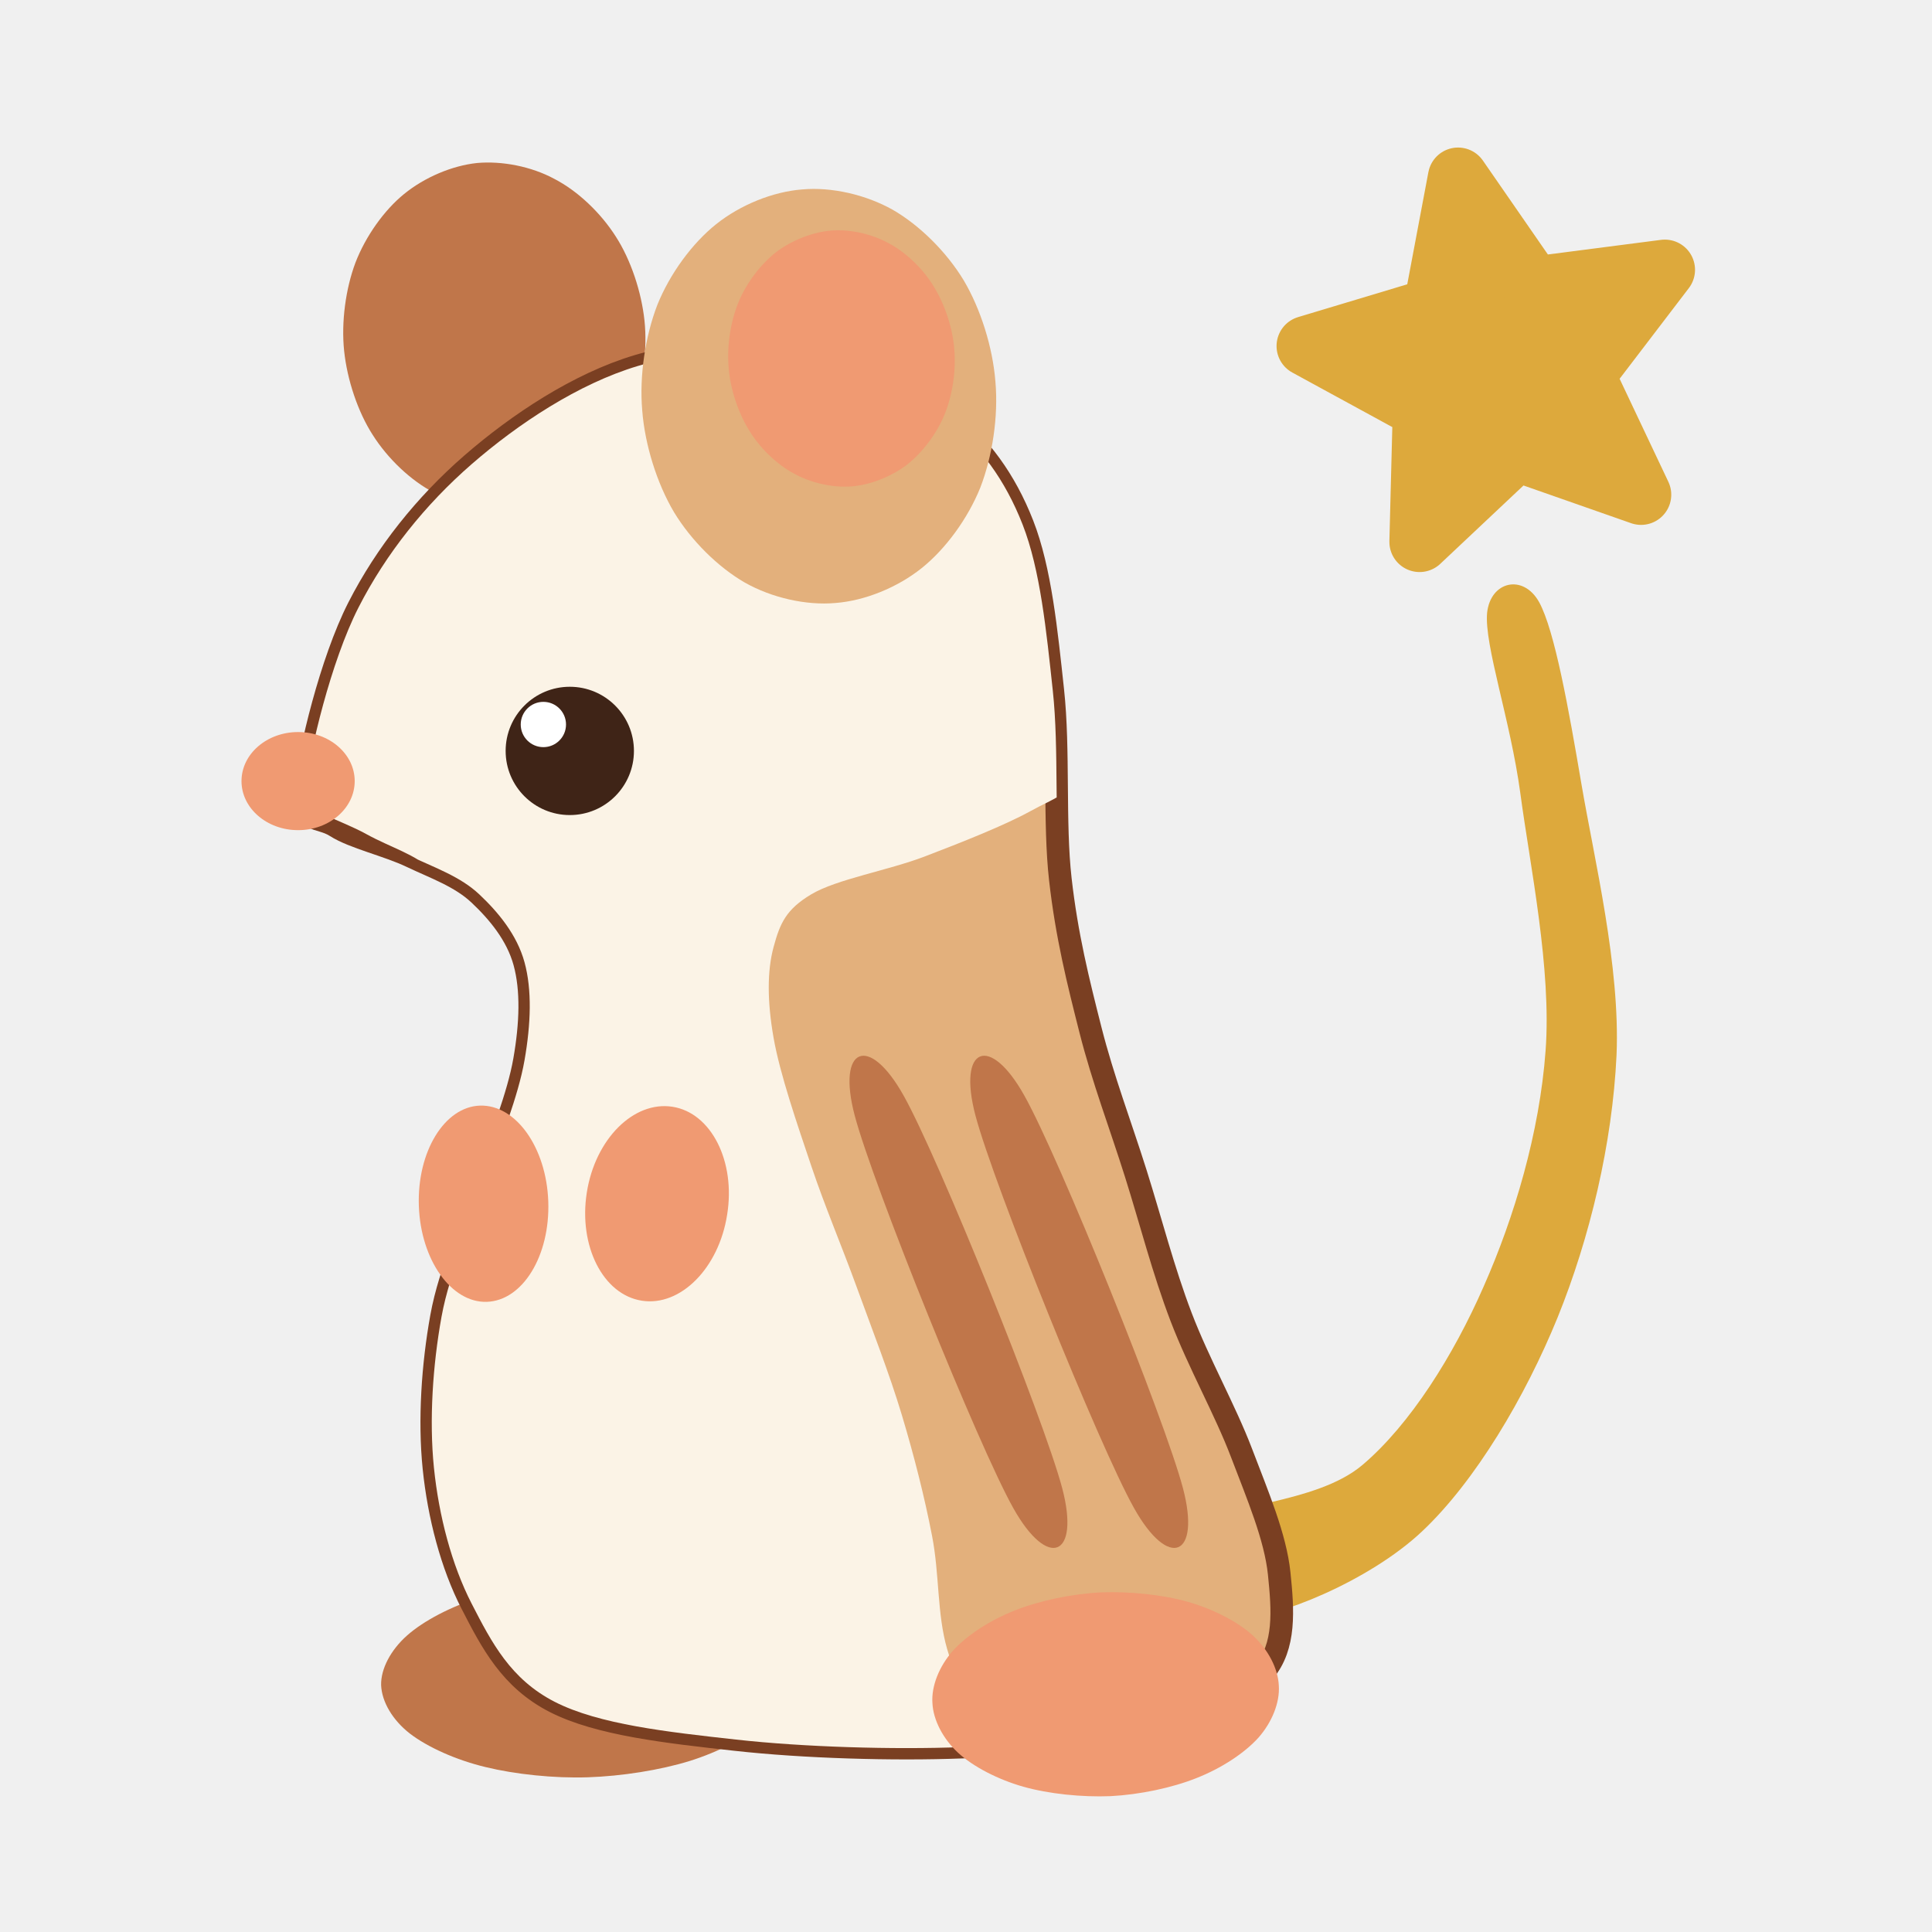
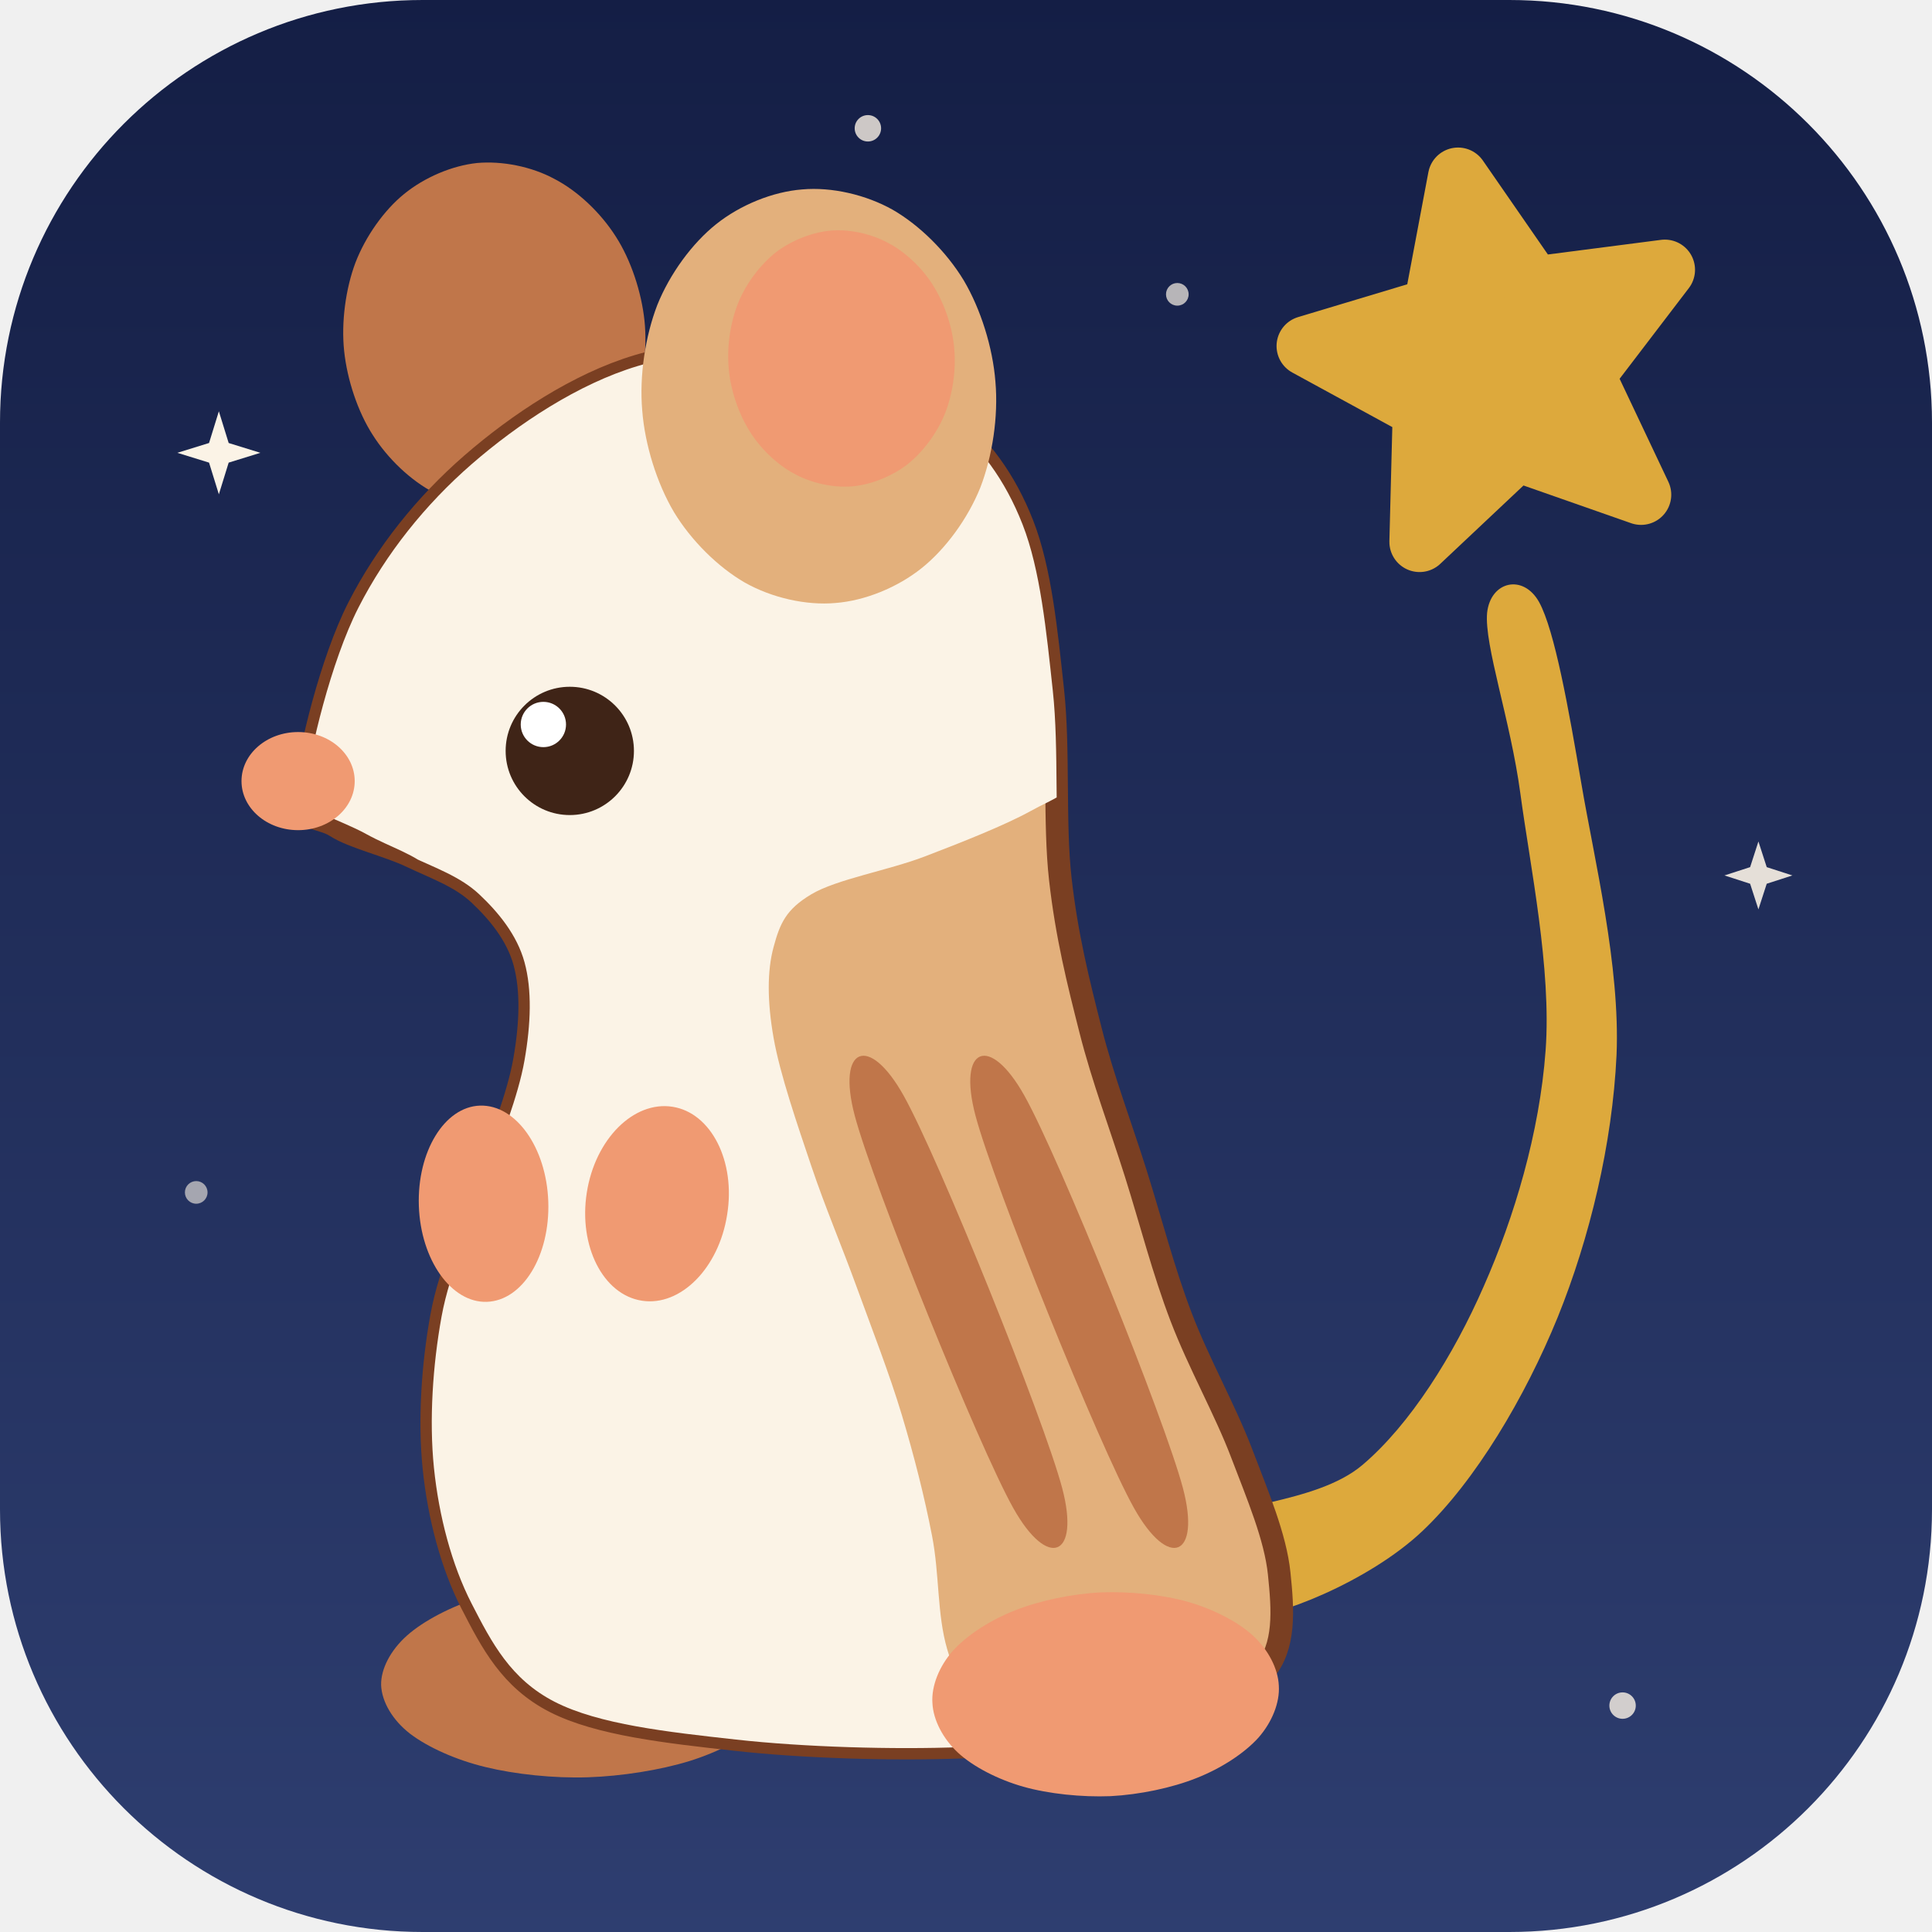
<svg xmlns="http://www.w3.org/2000/svg" viewBox="0 0 512 512">
+   <defs>
+     <linearGradient id="ng" x1="0" y1="0" x2="0" y2="1">
+       <stop offset="0" stop-color="#141E45" />
+       <stop offset="1" stop-color="#2E3E70" />
+     </linearGradient>
+   </defs>
+   <rect width="512" height="512" rx="112" fill="url(#ng)" />
+   <g fill="#FBF3E6">
+     <path transform="translate(58 120)" d="M 0 -11 L 2.6 -2.6 L 11 0 L 2.6 2.6 L 0 11 L -2.6 2.6 L -11 0 L -2.6 -2.6 Z" />
+     <path transform="translate(466 232)" d="M 0 -9 L 2.2 -2.2 L 9 0 L 2.2 2.2 L 0 9 L -2.2 2.2 L -9 0 L -2.2 -2.2 Z" opacity="0.9" />
+     <circle cx="230" cy="34" r="3.5" opacity="0.8" />
+     <circle cx="312" cy="78" r="3" opacity="0.7" />
+     <circle cx="430" cy="452" r="3.5" opacity="0.8" />
+     <circle cx="52" cy="316" r="3" opacity="0.6" />
+   </g>
  <defs>
    <clipPath id="bc">
      <path d="M 98 216 C 99 206.3 104.7 182.3 112 168 C 119.3 153.7 129.7 140.7 142 130 C 154.3 119.3 170.3 108.7 186 104 C 201.7 99.3 222.3 99.7 236 102 C 249.7 104.3 259.3 110.7 268 118 C 276.7 125.3 283.3 134 288 146 C 292.7 158 294.3 174.3 296 190 C 297.7 205.7 296.3 225 298 240 C 299.7 255 302.7 267 306 280 C 309.3 293 314 305.3 318 318 C 322 330.7 325.3 343.7 330 356 C 334.7 368.3 341.7 380.7 346 392 C 350.3 403.3 355 414.3 356 424 C 357 433.7 357.7 443.3 352 450 C 346.3 456.7 335.3 460.7 322 464 C 308.7 467.3 290.3 469.3 272 470 C 253.7 470.7 230 470 212 468 C 194 466 175.7 464 164 458 C 152.3 452 147.3 442.3 142 432 C 136.7 421.7 133.3 408.7 132 396 C 130.7 383.3 131.7 368.7 134 356 C 136.3 343.3 142.3 331.3 146 320 C 149.7 308.7 154.3 297.7 156 288 C 157.7 278.3 158 269.3 156 262 C 154 254.7 149 248.7 144 244 C 139 239.3 132.3 237 126 234 C 119.7 231 110.7 229 106 226 C 101.3 223 97 225.7 98 216 Z" />
    </clipPath>
  </defs>
  <g transform="translate(-17 -7)">
    <path d="M 345.2 435.9 C 355 436 379.8 426.1 393.9 412.8 C 408 399.5 421.2 377.2 429.8 356.1 C 438.3 335.1 444.3 310.1 445.4 286.6 C 446.4 263 439.5 234.8 436.1 214.8 C 432.7 194.8 429 174.1 424.9 166.6 C 420.7 159 412 161 411.1 169.4 C 410.3 177.9 417.3 197.9 419.9 217.2 C 422.5 236.6 428.2 263.7 426.6 285.4 C 425 307.2 418.3 329.6 410.2 347.9 C 402.2 366.2 390.7 384.5 378.1 395.2 C 365.5 405.9 340.3 405.3 334.8 412.1 C 329.3 418.9 335.3 435.8 345.2 435.9 Z" fill="#DDA93C" />
    <path d="M 403.4 54.1 L 423.4 83 L 458.2 78.5 L 436.9 106.4 L 451.9 138.1 L 418.8 126.5 L 393.2 150.6 L 394.1 115.5 L 363.3 98.7 L 396.9 88.6 Z" fill="#DDA93C" stroke="#DDA93C" stroke-width="16" stroke-linejoin="round" />
    <path d="M 187.8 92 C 188.6 99.6 187.4 108.5 184.8 115.4 C 182.1 122.4 177.2 129.3 171.9 133.6 C 166.5 138 159.2 141.1 152.6 141.8 C 146 142.4 138.2 140.9 132.1 137.6 C 125.9 134.4 119.8 128.6 115.8 122.3 C 111.8 116.1 109 107.6 108.2 100 C 107.4 92.4 108.6 83.5 111.2 76.6 C 113.9 69.6 118.8 62.7 124.1 58.4 C 129.5 54 136.8 50.9 143.4 50.2 C 150 49.6 157.8 51.1 163.9 54.4 C 170.1 57.6 176.2 63.4 180.2 69.7 C 184.2 75.9 187 84.4 187.8 92 Z" fill="#C0764A" />
    <path d="M 226 450.4 C 226.1 454.7 223.5 459.7 219.1 463.6 C 214.7 467.5 207.4 471.3 199.7 473.7 C 191.9 476.1 181.8 477.7 172.8 478 C 163.8 478.3 153.5 477.2 145.7 475.3 C 137.8 473.4 130.3 470 125.6 466.4 C 121 462.8 118.2 458 118 453.6 C 117.9 449.3 120.5 444.3 124.9 440.4 C 129.3 436.5 136.6 432.7 144.3 430.3 C 152.1 427.9 162.2 426.3 171.2 426 C 180.2 425.7 190.5 426.8 198.3 428.7 C 206.2 430.6 213.7 434 218.4 437.6 C 223 441.2 225.8 446 226 450.4 Z" fill="#C0764A" />
    <path d="M 98 216 C 99 206.3 104.7 182.3 112 168 C 119.3 153.7 129.7 140.7 142 130 C 154.3 119.3 170.3 108.7 186 104 C 201.7 99.3 222.3 99.7 236 102 C 249.7 104.3 259.3 110.7 268 118 C 276.7 125.3 283.3 134 288 146 C 292.7 158 294.3 174.3 296 190 C 297.7 205.7 296.3 225 298 240 C 299.7 255 302.7 267 306 280 C 309.3 293 314 305.3 318 318 C 322 330.7 325.3 343.7 330 356 C 334.7 368.3 341.7 380.7 346 392 C 350.3 403.3 355 414.3 356 424 C 357 433.7 357.7 443.3 352 450 C 346.3 456.7 335.3 460.7 322 464 C 308.7 467.3 290.3 469.3 272 470 C 253.7 470.7 230 470 212 468 C 194 466 175.7 464 164 458 C 152.3 452 147.3 442.3 142 432 C 136.7 421.7 133.3 408.7 132 396 C 130.7 383.3 131.7 368.7 134 356 C 136.3 343.3 142.3 331.3 146 320 C 149.7 308.7 154.3 297.7 156 288 C 157.7 278.3 158 269.3 156 262 C 154 254.7 149 248.7 144 244 C 139 239.3 132.3 237 126 234 C 119.7 231 110.7 229 106 226 C 101.3 223 97 225.7 98 216 Z" fill="#E3B07C" stroke="#7A3F22" stroke-width="6" stroke-linejoin="round" />
    <g clip-path="url(#bc)">
      <path d="M 86 196 C 85.7 185 84 164 90 150 C 96 136 106 122.7 122 112 C 138 101.3 166.3 90.3 186 86 C 205.7 81.7 225.3 82.7 240 86 C 254.7 89.3 264.7 96.3 274 106 C 283.3 115.7 291.3 130.7 296 144 C 300.7 157.3 301 174.7 302 186 C 303 197.3 304 206 302 212 C 300 218 296.7 218.3 290 222 C 283.3 225.7 271.7 230.3 262 234 C 252.3 237.7 238.7 240 232 244 C 225.3 248 223.7 251.7 222 258 C 220.3 264.3 220.3 272.3 222 282 C 223.7 291.7 228.3 305 232 316 C 235.7 327 240 337 244 348 C 248 359 252.7 371 256 382 C 259.3 393 262 403.7 264 414 C 266 424.3 265.3 434.7 268 444 C 270.7 453.3 274.7 463 280 470 C 285.3 477 308.3 481.7 300 486 C 291.7 490.3 255 496 230 496 C 205 496 170 491.7 150 486 C 130 480.3 118.3 471.7 110 462 C 101.7 452.3 99.7 440.3 100 428 C 100.3 415.7 108.3 401 112 388 C 115.7 375 118.3 362 122 350 C 125.7 338 130.3 326.7 134 316 C 137.7 305.3 142.3 296 144 286 C 145.7 276 146 264 144 256 C 142 248 137 242.7 132 238 C 127 233.3 120.7 231.7 114 228 C 107.3 224.3 96.7 221.3 92 216 C 87.3 210.7 86.3 207 86 196 Z" fill="#FBF3E6" />
      <path d="M 243.5 302.6 C 248.3 320.8 276.3 390.2 285.5 406.6 C 294.7 423.1 303.3 419.6 298.5 401.4 C 293.7 383.2 265.7 313.8 256.5 297.4 C 247.3 280.9 238.7 284.4 243.5 302.6 Z" fill="#C0764A" />
      <path d="M 275.5 302.6 C 280.3 320.8 308.3 390.2 317.5 406.6 C 326.7 423.1 335.3 419.6 330.5 401.4 C 325.7 383.2 297.7 313.8 288.5 297.4 C 279.3 280.9 270.7 284.4 275.5 302.6 Z" fill="#C0764A" />
    </g>
    <path d="M 128 326.6 C 127.5 312.2 134.8 300.3 144.2 300 C 153.7 299.7 161.8 311.1 162.3 325.4 C 162.8 339.8 155.5 351.7 146 352 C 136.6 352.3 128.5 340.9 128 326.6 Z" fill="#F09A72" />
    <path d="M 172.5 323.1 C 174.7 308.9 184.9 298.7 195.2 300.3 C 205.5 301.9 212 314.8 209.7 328.9 C 207.5 343.1 197.3 353.3 187.1 351.7 C 176.8 350.1 170.3 337.2 172.5 323.1 Z" fill="#F09A72" />
    <path d="M 280.8 108.2 C 281.6 117.4 280 127.9 276.8 136.2 C 273.5 144.4 267.6 152.5 261.2 157.6 C 254.8 162.7 246.2 166.2 238.4 166.8 C 230.6 167.5 221.5 165.4 214.4 161.4 C 207.3 157.3 200.2 150.3 195.6 142.7 C 191.1 135.1 187.9 124.9 187.2 115.8 C 186.4 106.6 188 96.1 191.2 87.8 C 194.5 79.6 200.4 71.5 206.8 66.4 C 213.2 61.3 221.8 57.8 229.6 57.2 C 237.4 56.5 246.5 58.6 253.6 62.6 C 260.7 66.7 267.8 73.7 272.4 81.3 C 276.9 88.9 280.1 99.1 280.8 108.2 Z" fill="#E3B07C" />
    <path d="M 269.9 99.6 C 270.4 105.3 269.4 111.8 267.3 116.9 C 265.2 122 261.4 127 257.3 130.2 C 253.2 133.3 247.7 135.5 242.7 135.9 C 237.7 136.3 231.9 135 227.4 132.5 C 222.9 130.1 218.3 125.7 215.5 121 C 212.6 116.3 210.5 110 210.1 104.4 C 209.6 98.7 210.6 92.2 212.7 87.1 C 214.8 82 218.6 77 222.7 73.8 C 226.8 70.7 232.3 68.5 237.3 68.1 C 242.3 67.7 248.1 69 252.6 71.5 C 257.1 73.9 261.7 78.3 264.5 83 C 267.4 87.7 269.5 94 269.9 99.6 Z" fill="#F09A72" />
    <path d="M 355.9 453.7 C 356.2 458.2 354.1 463.4 350.5 467.5 C 346.8 471.6 340.7 475.6 334.1 478.2 C 327.6 480.8 319 482.6 311.3 483 C 303.7 483.3 294.9 482.4 288.2 480.5 C 281.5 478.6 274.9 475.2 270.9 471.5 C 266.9 467.8 264.3 462.8 264.1 458.3 C 263.8 453.8 265.9 448.6 269.5 444.5 C 273.2 440.4 279.3 436.4 285.9 433.8 C 292.4 431.2 301 429.4 308.7 429 C 316.3 428.7 325.1 429.6 331.8 431.5 C 338.5 433.4 345.1 436.8 349.1 440.5 C 353.1 444.2 355.7 449.2 355.9 453.7 Z" fill="#F09A72" />
    <ellipse cx="96" cy="214" rx="15" ry="13" fill="#F09A72" />
    <circle cx="168" cy="206" r="17" fill="#3F2417" />
    <circle cx="161" cy="199" r="6" fill="#FFFFFF" />
  </g>
</svg>
